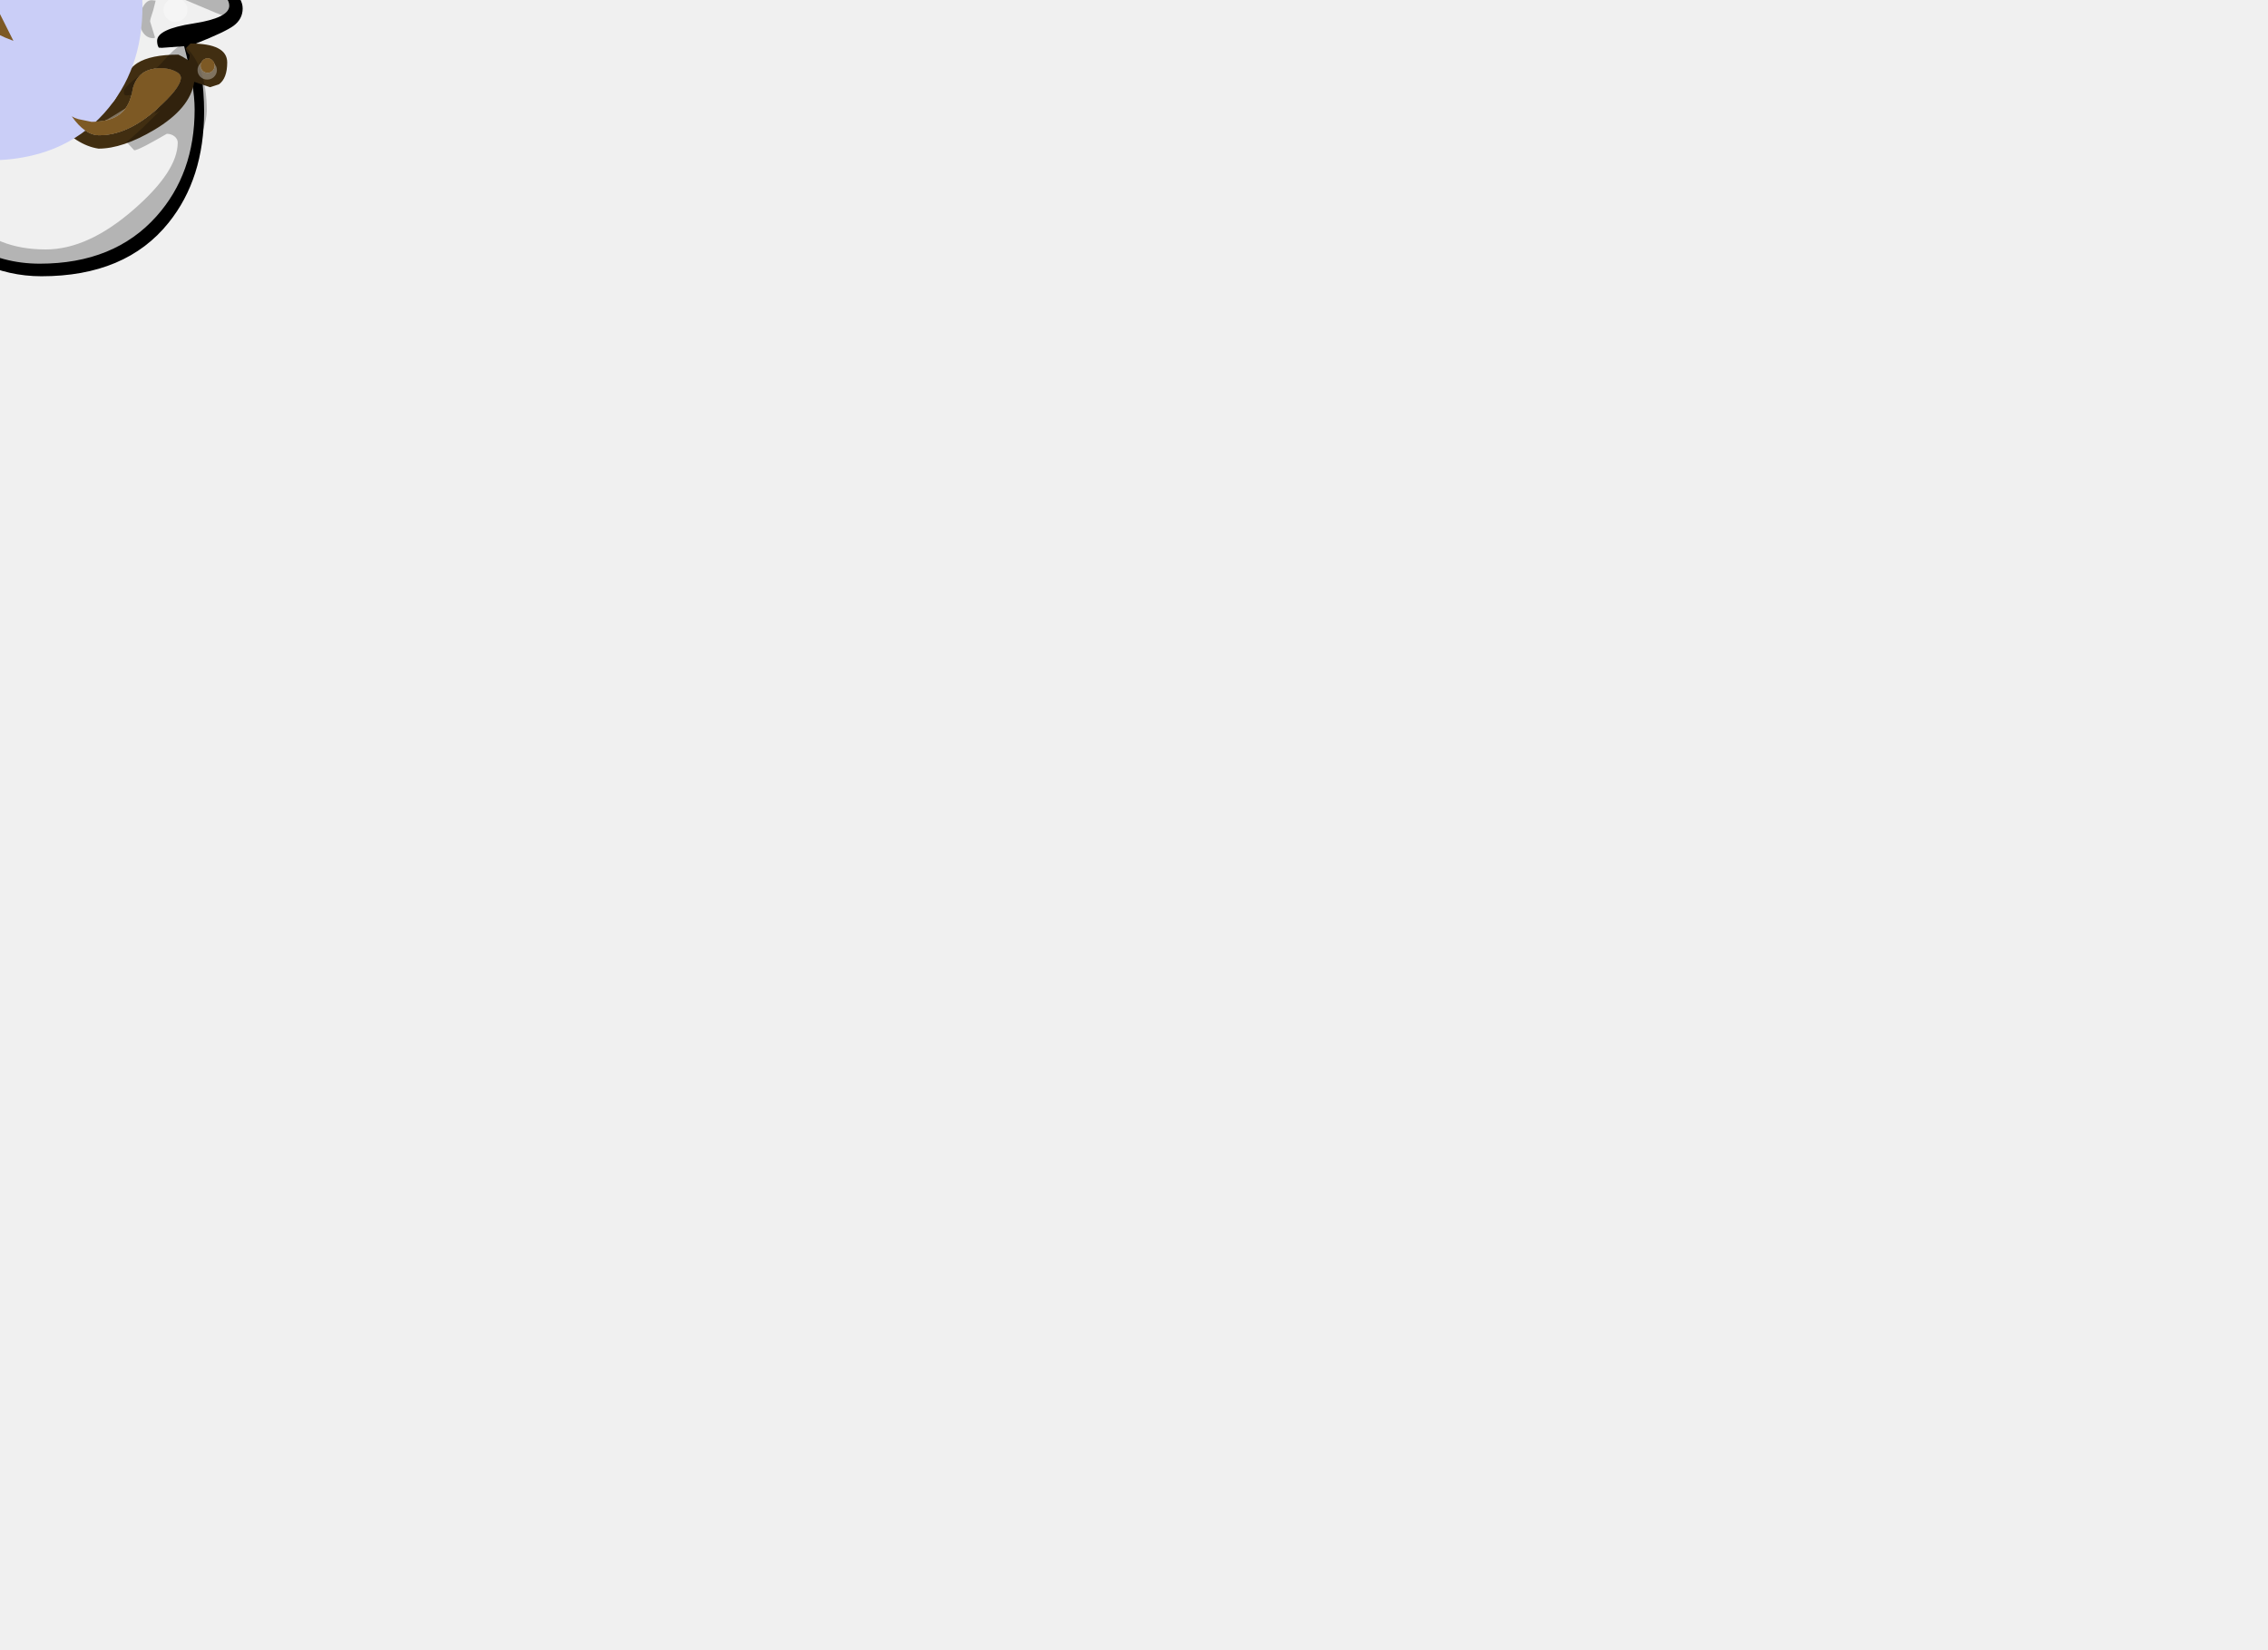
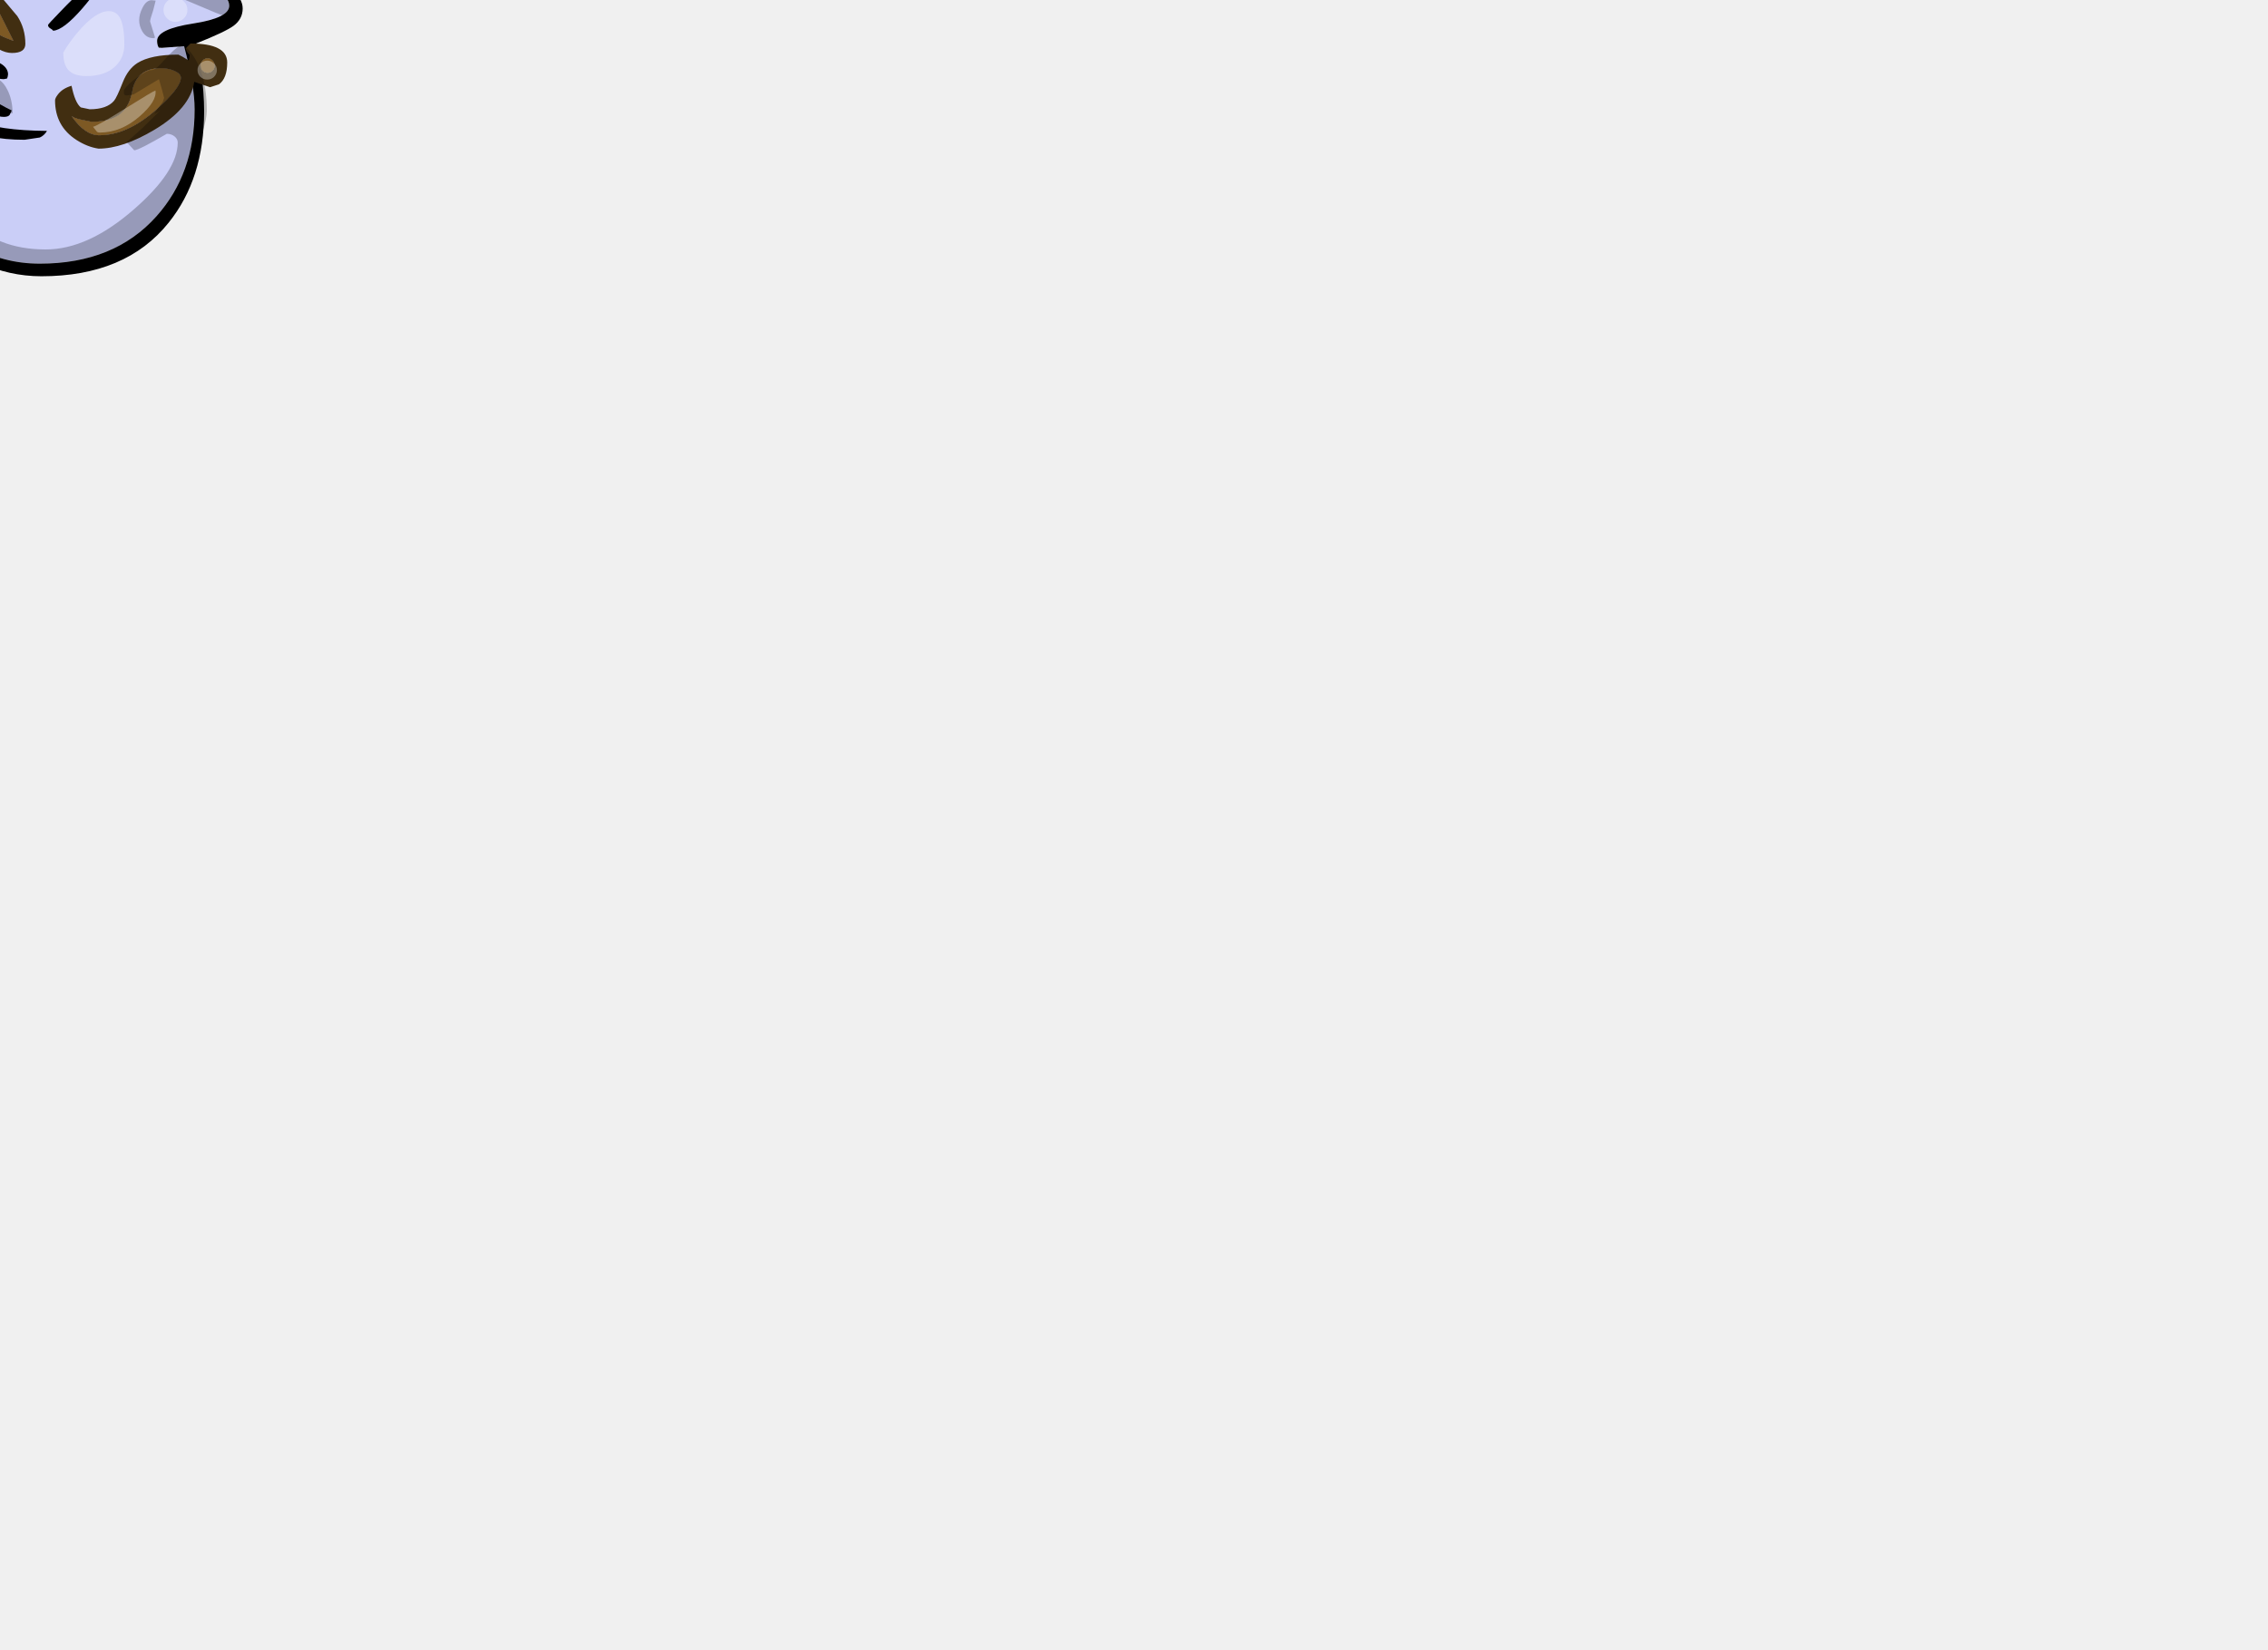
<svg xmlns="http://www.w3.org/2000/svg" xmlns:xlink="http://www.w3.org/1999/xlink" version="1.1" preserveAspectRatio="none" x="0px" y="0px" width="550px" height="400px" viewBox="0 0 550 400">
  <defs>
+     <g id="Parts_Heads_headColorMC_29_Layer1_0_FILL">
+       <path fill="#CACEF7" stroke="none" d=" M 92.05 66 L 94.3 65.75 Q 90.65 61.15 85.4 57.35 75.1 49.95 61.45 49.95 58.55 49.95 53.2 51.35 L 41.5 54.45 Q 42.25 56.35 42.25 57.2 42.25 59.55 37.5 65.75 32.7 74.85 32.7 91.5 32.7 108.25 42.6 123.2 54.3 140.8 72.4 140.8 90.45 140.8 100.7 129.3 109.95 118.95 109.95 103.4 109.95 97.65 107.4 88.05 L 102 88.45 101.25 88.4 Q 100.85 87.75 100.85 86.75 100.85 83.9 109.6 82.55 118.35 81.2 118.35 78.25 118.35 74.1 105.85 70.95 L 96.85 68.8 Q 92.5 67.7 91.9 66.7 L 92.05 66 Z" />
+     </g>
    <g id="Graphics_Symbol_796_0_Layer0_0_FILL">
      <path fill="#7D5924" stroke="none" d=" M 73.05 48.55 Q 74.4 47.15 74.4 46.5 74.4 41.95 70.45 41.95 69.05 41.95 67.9 42.55 L 66.95 43.1 Q 66.3 43.1 65.8 42.6 65.3 42.05 64.55 42.05 42.05 42.05 33 55.9 25.2 67.9 25.2 94.75 25.2 100.75 31.3 110.2 36.8 118.7 38.4 118.7 41.1 118.7 42.15 111.8 L 43.3 96.6 Q 43.9 86.1 45.15 81.4 47 74.5 51.05 74.5 52.35 74.5 53.15 75.7 L 54.8 78.75 Q 57.9 83.85 66 86.75 L 56 66.8 Q 53.6 62 53.6 58.2 53.9 56.75 54.75 55.25 56.45 52.25 59.45 51.45 L 58.15 49.95 Q 58.9 48.2 59.6 47.95 60.15 47.75 61.3 48.35 65.1 50.5 68.45 50.5 71.2 50.5 73.05 48.55 M 113.1 94.5 Q 113.8 94.5 114.3 94 114.8 93.45 114.8 92.75 114.8 92.05 114.3 91.55 113.8 91 113.1 91 112.4 91 111.9 91.55 111.4 92.05 111.4 92.75 111.4 93.45 111.9 94 112.4 94.5 113.1 94.5 M 105.05 94.05 Q 103.45 93.35 101.45 93.4 96.2 93.55 94.95 98.35 94.35 102.55 91.9 104.5 89.5 106.4 84.95 106.4 L 81.8 105.75 80.9 105.45 80.15 105.05 Q 83.35 109.65 86.8 109.65 93.6 109.65 100.6 103.45 106.6 98.15 106.6 95.7 106.6 94.75 105.05 94.05 Z" />
    </g>
    <g id="Graphics_Symbol_844_0_Layer4_0_FILL">
      <path fill="#000000" stroke="none" d=" M 94.3 65.75 L 92.05 66 91.9 66.7 Q 92.5 67.7 96.85 68.8 L 105.85 70.95 Q 118.35 74.1 118.35 78.25 118.35 81.2 109.6 82.55 100.85 83.9 100.85 86.75 100.85 87.75 101.25 88.4 L 102 88.45 107.4 88.05 Q 109.95 97.65 109.95 103.4 109.95 118.95 100.7 129.3 90.45 140.8 72.4 140.8 54.3 140.8 42.6 123.2 L 40.35 119.5 Q 38.15 119.45 36.4 117.85 39.7 124.85 44.75 130.4 56.95 143.85 72.8 143.85 93.25 143.85 103.65 130.85 112.25 120.15 112.25 103.85 112.25 99.4 111.5 93.7 110.8 88.8 110.3 87.4 117.35 84.6 119.4 83.1 121.6 81.45 121.6 78.9 121.6 73.95 110 69.65 L 97.45 65.85 Q 87.35 55.75 80.8 51.85 77.75 50.05 74.45 48.9 L 74.5 49.75 74.05 51.75 Q 80.15 53.6 85.4 57.35 90.65 61.15 94.3 65.75 Z" />
    </g>
    <g id="Graphics_Symbol_844_0_Layer3_0_FILL">
      <path fill="#000000" stroke="none" d=" M 56.75 91.1 Q 52.95 91.1 50.8 93.1 48.8 95 48.8 98.1 48.8 104.25 53.95 107.5 59.1 110.75 68.7 110.75 L 72.4 110.2 Q 73.45 109.75 74.15 108.6 62.25 108.5 57 106.1 51.35 103.45 51.35 97.15 51.35 92.95 56 94 L 60.05 95.25 Q 62.5 96.05 63.65 96.05 L 64.45 95.9 64.6 95.5 64.7 94.9 Q 64.7 93.55 63.35 92.55 61.35 91.1 56.75 91.1 M 58.7 95.45 Q 57.3 95.45 56.4 96.1 55.6 96.7 55.6 97.55 55.6 100.4 58.6 102.9 61.35 105.2 63.7 105.2 64.75 105.2 65.1 104.7 L 65.6 103.65 Q 59.55 100.7 58.35 98.35 59.65 98.7 60.4 97.75 61 96.95 61 95.85 L 58.7 95.45 M 87.65 71.25 Q 86.25 70.9 85.55 71.55 L 82.6 74.55 Q 80.55 76.35 77.35 79.7 74.4 82.75 74.4 82.9 74.4 83.4 74.9 83.7 75.5 84.05 75.65 84.3 78.15 84.15 82.75 78.85 87 73.9 87.85 71.25 L 87.65 71.25 Z" />
      <path fill="#412E11" stroke="none" d=" M 74.05 41.05 Q 71.45 38.75 69.3 38.75 41.1 38.75 30.3 55.5 22.35 67.85 22.35 93.75 22.35 104.5 30.6 114.15 34.75 119 38.95 121.65 41.85 121.65 43.75 118.55 46.1 114.7 46.1 106.85 46.05 100.8 46.55 94.45 47.6 81.85 50.6 77.45 L 59.05 86.05 Q 62.6 89.7 65.65 89.7 68.9 89.7 68.9 87.5 68.9 83.75 66.95 80.75 L 62.65 75.65 Q 56.35 68.65 56.35 58.65 56.35 57.6 59.25 54.8 L 62.25 52.2 64.45 52.65 66.6 53.05 Q 69.7 53.05 73.1 51.65 77.2 50 77.2 47.65 77.2 43.8 74.05 41.05 M 65.8 42.6 Q 66.3 43.1 66.95 43.1 L 67.9 42.55 Q 69.05 41.95 70.45 41.95 74.4 41.95 74.4 46.5 74.4 47.15 73.05 48.55 71.2 50.5 68.45 50.5 65.1 50.5 61.3 48.35 60.15 47.75 59.6 47.95 58.9 48.2 58.15 49.95 L 59.45 51.45 Q 56.45 52.25 54.75 55.25 53.9 56.75 53.6 58.2 53.6 62 56 66.8 L 66 86.75 Q 57.9 83.85 54.8 78.75 L 53.15 75.7 Q 52.35 74.5 51.05 74.5 47 74.5 45.15 81.4 43.9 86.1 43.3 96.6 L 42.15 111.8 Q 41.1 118.7 38.4 118.7 36.8 118.7 31.3 110.2 25.2 100.75 25.2 94.75 25.2 67.9 33 55.9 42.05 42.05 64.55 42.05 65.3 42.05 65.8 42.6 M 85.6 62.65 L 85.5 62.45 Q 81.4 62.4 78.25 67.25 74.75 72.45 72.3 73.05 L 71.95 72.2 Q 72.2 72 73.15 71.65 74.05 71.15 74.05 70.1 74.05 69.45 73.65 69.3 L 72.5 69.2 Q 69.2 69.8 69.2 71.5 69.2 73.3 69.75 74.5 70.45 75.95 71.85 75.95 74.25 75.95 78.7 72.2 83.75 67.85 85.7 62.7 L 85.6 62.65 M 97 58.25 L 96.15 57.35 95.9 57.05 Q 88.8 59.15 87.1 61.3 86.75 61.9 87.45 62.25 L 88.35 62.45 92.1 61.65 Q 95.95 60.45 97 58.25 Z" />
    </g>
    <g id="Graphics_Symbol_844_0_Layer2_0_FILL">
      <path fill="#412E11" stroke="none" d=" M 96.05 92.15 Q 93.8 93.6 92.55 96.75 91.05 100.55 90.4 101.3 88.65 103.35 84.5 103.35 L 82.35 102.9 Q 80.95 101.8 80.1 97.65 77.9 98.3 76.8 99.75 76.1 100.65 76.1 101.2 76.1 107.45 81.3 110.8 83.95 112.5 86.65 112.9 92.5 112.9 100.15 108.35 108.9 103.15 109.85 96.7 L 113.7 98 115.85 97.3 Q 117.85 95.85 117.85 92 117.85 87.4 108.95 87.4 L 107.8 88.55 Q 108 89.6 108.75 90.15 108.6 91.65 108.4 91.45 L 107 90.6 106 90.1 Q 99.3 90.1 96.05 92.15 M 101.45 93.4 Q 103.45 93.35 105.05 94.05 106.6 94.75 106.6 95.7 106.6 98.15 100.6 103.45 93.6 109.65 86.8 109.65 83.35 109.65 80.15 105.05 L 80.9 105.45 81.8 105.75 84.95 106.4 Q 89.5 106.4 91.9 104.5 94.35 102.55 94.95 98.35 96.2 93.55 101.45 93.4 M 114.3 91.55 Q 114.8 92.05 114.8 92.75 114.8 93.45 114.3 94 113.8 94.5 113.1 94.5 112.4 94.5 111.9 94 111.4 93.45 111.4 92.75 111.4 92.05 111.9 91.55 112.4 91 113.1 91 113.8 91 114.3 91.55 Z" />
    </g>
    <g id="Graphics_Symbol_844_0_Layer1_0_FILL">
      <path fill="#000000" fill-opacity="0.251" stroke="none" d=" M 64.55 98.65 Q 62.95 95.35 59.7 95.35 58.15 95.35 58.15 99.25 58.15 101.6 59.75 102.65 61.35 103.8 65.8 104.35 65.8 101.1 64.55 98.65 M 99.55 76.9 Q 98.2 76.9 97.3 78.75 96.5 80.3 96.5 81.75 96.5 83.15 97.25 84.45 98.3 86.25 100.25 86.1 L 100.3 85.8 99.15 82.05 Q 99.15 81.55 99.9 79.35 L 100.5 77 99.55 76.9 M 111 70.55 L 110.95 69.6 Q 106.1 71.5 99.5 67.15 94.7 64 89.3 57.8 86.6 54.7 80.75 52.1 75.9 49.95 75.2 47.7 75.3 47.1 75.4 47.35 L 76.25 47.3 Q 76.75 47.1 76.75 46.15 76.75 43.2 73.3 41.5 69.9 39.85 64 39.85 43.15 39.85 32.65 53.6 22.15 67.4 22 82.55 21.8 97.7 25.95 107.6 L 27.3 110.5 Q 30 112.3 35.05 117.65 43.3 126.4 45.25 130.05 L 54.15 137.15 Q 61.6 141.3 69.25 143.35 79.45 142.75 89.5 138.4 101.15 133.35 102.55 131.05 103.95 128.75 104.15 127.8 L 104.3 126.3 108.6 117.1 Q 112.9 107.55 112.9 103.7 112.9 92.5 107.05 87.5 104.9 88.7 102.45 91.55 100.5 93.85 99.5 93.85 98.5 93.85 96.15 95.5 93.7 97.25 92.8 98.7 L 92.8 99.55 Q 92.85 100 93.5 100 L 95.15 99.75 101.3 96.05 102.05 98.65 102.55 100.6 102.2 101.6 100.15 104.5 101 104.05 101.65 103.6 97.4 107.8 Q 93.8 111.1 93.4 111.25 L 95.3 113.3 Q 96.35 113.3 103.2 109.3 104.3 109.3 105.1 109.95 105.85 110.6 105.85 111.4 105.85 118.35 95.25 127.6 84.1 137.35 73.85 137.35 61.8 137.35 55.1 129.85 49.25 123.3 44.75 107.35 L 43.05 112.9 Q 42.8 113.15 42.35 112.65 L 44.5 99.9 45.45 92.85 Q 45.45 92.35 44.95 92.25 44.4 92.1 44.4 91.6 44.4 88.2 45.85 83.5 L 47.3 78.6 47.3 77.95 47.25 78.05 Q 46.85 77.55 45.8 77.55 43.75 77.55 41.6 86.8 39.85 94.35 39.85 96.45 L 40.5 98.85 Q 41.15 101.3 41.15 103.1 L 40.95 106.75 40.2 107.1 Q 40 107 40.25 106.3 L 39.95 106.1 Q 39.9 106.6 38.4 108.1 36.9 109.6 36.35 109.7 30.9 100.45 29.5 97.65 27.4 93.65 27.4 89.45 27.4 66.05 39.7 54.85 49.8 45.65 66.6 45.65 69 45.65 70.05 46.7 L 72.25 49.15 Q 71.15 50.2 70.6 51 L 70.05 51.75 Q 71.85 52.8 72.65 52.85 74.7 54.1 85.55 63.5 78.65 66.4 75.9 70 74.1 72.25 73.9 75.25 L 74.2 76.6 75 76.65 Q 80.35 76.65 82.95 75.25 85.85 73.7 88.75 68.85 L 114.95 79.9 Q 117.6 81 119 81 121.15 81 121.15 78.3 121.15 74.75 116.1 72.95 L 112.6 71.8 Q 111 71.2 111 70.55 Z" />
    </g>
    <g id="Graphics_Symbol_844_0_Layer0_0_FILL">
      <path fill="#FFFFFF" fill-opacity="0.329" stroke="none" d=" M 93.15 103.15 Q 86.35 107.4 85.3 107.6 L 86.1 108.6 Q 86.3 109 86.95 109 92.15 109 96.7 105 100.85 101.35 100.45 98.8 99.95 98.9 93.15 103.15 M 58.35 94.05 Q 55.95 93.9 54.4 96.45 53.05 98.65 53.05 101.4 53.05 104.15 54.9 105.8 56.65 107.3 58.5 106.9 L 58.75 106.5 56.5 103.25 Q 55.7 102.05 55.7 101.55 55.7 100.7 57.15 98.1 58.5 95.6 58.35 94.05 M 50.4 66.6 Q 50 66.95 50 67.45 50 67.95 50.4 68.3 50.75 68.65 51.25 68.65 L 52.15 68.3 52.5 67.45 Q 52.5 66.95 52.15 66.6 51.75 66.25 51.25 66.25 50.75 66.25 50.4 66.6 M 70.15 71.45 L 69.55 72.75 Q 69.55 74.35 70.1 74.5 L 71.05 74.75 71.65 69.7 71.4 69.4 Q 70.8 70.2 70.15 71.45 M 78.6 67.5 L 75.75 71.05 Q 75.9 71.5 76.2 71.75 79.55 68.65 80.85 66.25 L 81.65 63.85 Q 81.15 64.15 78.6 67.5 M 36.45 72.6 Q 37.8 72.6 38.95 71.7 40.1 70.75 41.5 68.5 L 40.9 72.45 41.5 72.75 42.25 72.8 Q 43.1 72.8 44.25 72.25 45.6 71.6 46.4 70.55 L 46.45 69.9 Q 45.35 69.75 43.8 69.9 46.5 67.15 47.85 64.2 48.95 61.8 48.75 60.35 L 48.6 60.25 46.25 61.4 43.45 63.3 48.2 57.65 49.75 55.55 49.7 54.95 49.4 54.9 Q 47.4 55.35 42.25 58.8 36.55 62.55 35.1 65 L 36.3 67.25 Q 35.1 68.6 35.05 70.6 35.05 72.6 36.45 72.6 M 111.35 92.25 Q 110.65 92.9 110.65 93.85 110.65 94.8 111.35 95.5 112.05 96.15 113 96.15 113.95 96.15 114.65 95.5 115.35 94.8 115.35 93.85 115.35 92.9 114.65 92.25 113.95 91.55 113 91.55 112.05 91.55 111.35 92.25 M 107.35 77.2 Q 106.5 76.35 105.3 76.35 104.1 76.35 103.25 77.2 102.4 78.05 102.4 79.25 102.4 80.45 103.25 81.3 104.1 82.15 105.3 82.15 106.5 82.15 107.35 81.3 108.2 80.45 108.2 79.25 108.2 78.05 107.35 77.2 M 92.9 87.7 Q 92.9 83.25 91.9 81.3 91 79.55 89.1 79.55 86 79.55 81.75 84.5 79.6 87 78.1 89.6 78.1 92.5 79.35 93.85 80.7 95.3 83.7 95.3 88.35 95.3 90.85 92.8 92.9 90.7 92.9 87.7 M 95.1 56.65 Q 93.65 56.65 90.55 58.2 L 87.3 59.95 87.45 60.5 Q 88.95 61.05 92.15 59.7 95.3 58.35 96.15 56.85 L 96.1 56.8 95.1 56.65 Z" />
    </g>
-     <g id="Parts_Heads_headColorMC_29_Layer1_0_FILL">
-       <path fill="#CACEF7" stroke="none" d=" M 92.05 66 L 94.3 65.75 Q 90.65 61.15 85.4 57.35 75.1 49.95 61.45 49.95 58.55 49.95 53.2 51.35 L 41.5 54.45 Q 42.25 56.35 42.25 57.2 42.25 59.55 37.5 65.75 32.7 74.85 32.7 91.5 32.7 108.25 42.6 123.2 54.3 140.8 72.4 140.8 90.45 140.8 100.7 129.3 109.95 118.95 109.95 103.4 109.95 97.65 107.4 88.05 L 102 88.45 101.25 88.4 Q 100.85 87.75 100.85 86.75 100.85 83.9 109.6 82.55 118.35 81.2 118.35 78.25 118.35 74.1 105.85 70.95 L 96.85 68.8 Q 92.5 67.7 91.9 66.7 L 92.05 66 Z" />
+   </defs>
+   <g transform="matrix( 1, 0, 0, 1, -62.75,-76.85) ">
+     <g transform="matrix( 1, 0, 0, 1, 0,0) ">
+       <use xlink:href="#Parts_Heads_headColorMC_29_Layer1_0_FILL" />
    </g>
-   </defs>
+   </g>
+   <g transform="matrix( 1, 0, 0, 1, -62.75,-76.85) ">
+     <g transform="matrix( 1, 0, 0, 1, 0,0) ">
+       <g transform="matrix( 1, 0, 0, 1, 0,0) ">
+         <use xlink:href="#Graphics_Symbol_796_0_Layer0_0_FILL" />
+       </g>
+     </g>
+   </g>
  <g transform="matrix( 1, 0, 0, 1, -62.75,-76.85) ">
    <g transform="matrix( 1, 0, 0, 1, 0,0) ">
      <g transform="matrix( 1, 0, 0, 1, 0,0) ">
        <use xlink:href="#Graphics_Symbol_796_0_Layer0_0_FILL" />
      </g>
    </g>
    <g transform="matrix( 1, 0, 0, 1, 0,0) ">
      <g transform="matrix( 1, 0, 0, 1, 0,0) ">
        <use xlink:href="#Graphics_Symbol_844_0_Layer4_0_FILL" />
      </g>
      <g transform="matrix( 1, 0, 0, 1, 0,0) ">
        <use xlink:href="#Graphics_Symbol_844_0_Layer3_0_FILL" />
      </g>
      <g transform="matrix( 1, 0, 0, 1, 0,0) ">
        <use xlink:href="#Graphics_Symbol_844_0_Layer2_0_FILL" />
      </g>
      <g transform="matrix( 1, 0, 0, 1, 0,0) ">
        <use xlink:href="#Graphics_Symbol_844_0_Layer1_0_FILL" />
      </g>
      <g transform="matrix( 1, 0, 0, 1, 0,0) ">
        <use xlink:href="#Graphics_Symbol_844_0_Layer0_0_FILL" />
      </g>
    </g>
    <g id="hat1" transform="matrix( 0.9839172, -0.175293, 0.175293, 0.9839172, 45.2,78.25) ">
      <g id="colorMC" transform="matrix( 0.9999847, 0, 0, 0.9999847, 0,0) " />
      <g id="colorMC2" transform="matrix( 1, 0, 0, 1, 0,0) " />
    </g>
    <g id="hat2" transform="matrix( 0.9733734, -0.2247314, 0.2247314, 0.9733734, 38,60.6) ">
      <g id="colorMC_FL" transform="matrix( 0.9999847, 0, 0, 0.9999847, 0,0) " />
      <g id="colorMC2_FL" transform="matrix( 1, 0, 0, 1, 0,0) " />
    </g>
    <g id="hat3" transform="matrix( 0.9602661, -0.2753754, 0.2753754, 0.9602661, 26,48.4) ">
      <g id="colorMC_FL_FL" transform="matrix( 0.9999847, 0, 0, 0.9999847, 0,0) " />
      <g id="colorMC2_FL_FL" transform="matrix( 1, 0, 0, 1, 0,0) " />
    </g>
    <g id="hat4" transform="matrix( 0.9445801, -0.3252411, 0.3252411, 0.9445801, 18.85,34.5) ">
      <g id="colorMC_FL_FL_FL" transform="matrix( 0.9999847, 0, 0, 0.9999847, 0,0) " />
      <g id="colorMC2_FL_FL_FL" transform="matrix( 1, 0, 0, 1, 0,0) " />
    </g>
  </g>
-   <g transform="matrix( 1, 0, 0, 1, -75.4,-101.9) ">
-     <g transform="matrix( 1, 0, 0, 1, 0,0) ">
-       <use xlink:href="#Parts_Heads_headColorMC_29_Layer1_0_FILL" />
-     </g>
-   </g>
-   <g transform="matrix( 1, 0, 0, 1, -62.75,-76.85) ">
-     <g transform="matrix( 1, 0, 0, 1, 0,0) ">
-       <g transform="matrix( 1, 0, 0, 1, 0,0) ">
-         <use xlink:href="#Graphics_Symbol_796_0_Layer0_0_FILL" />
-       </g>
-     </g>
-   </g>
</svg>
